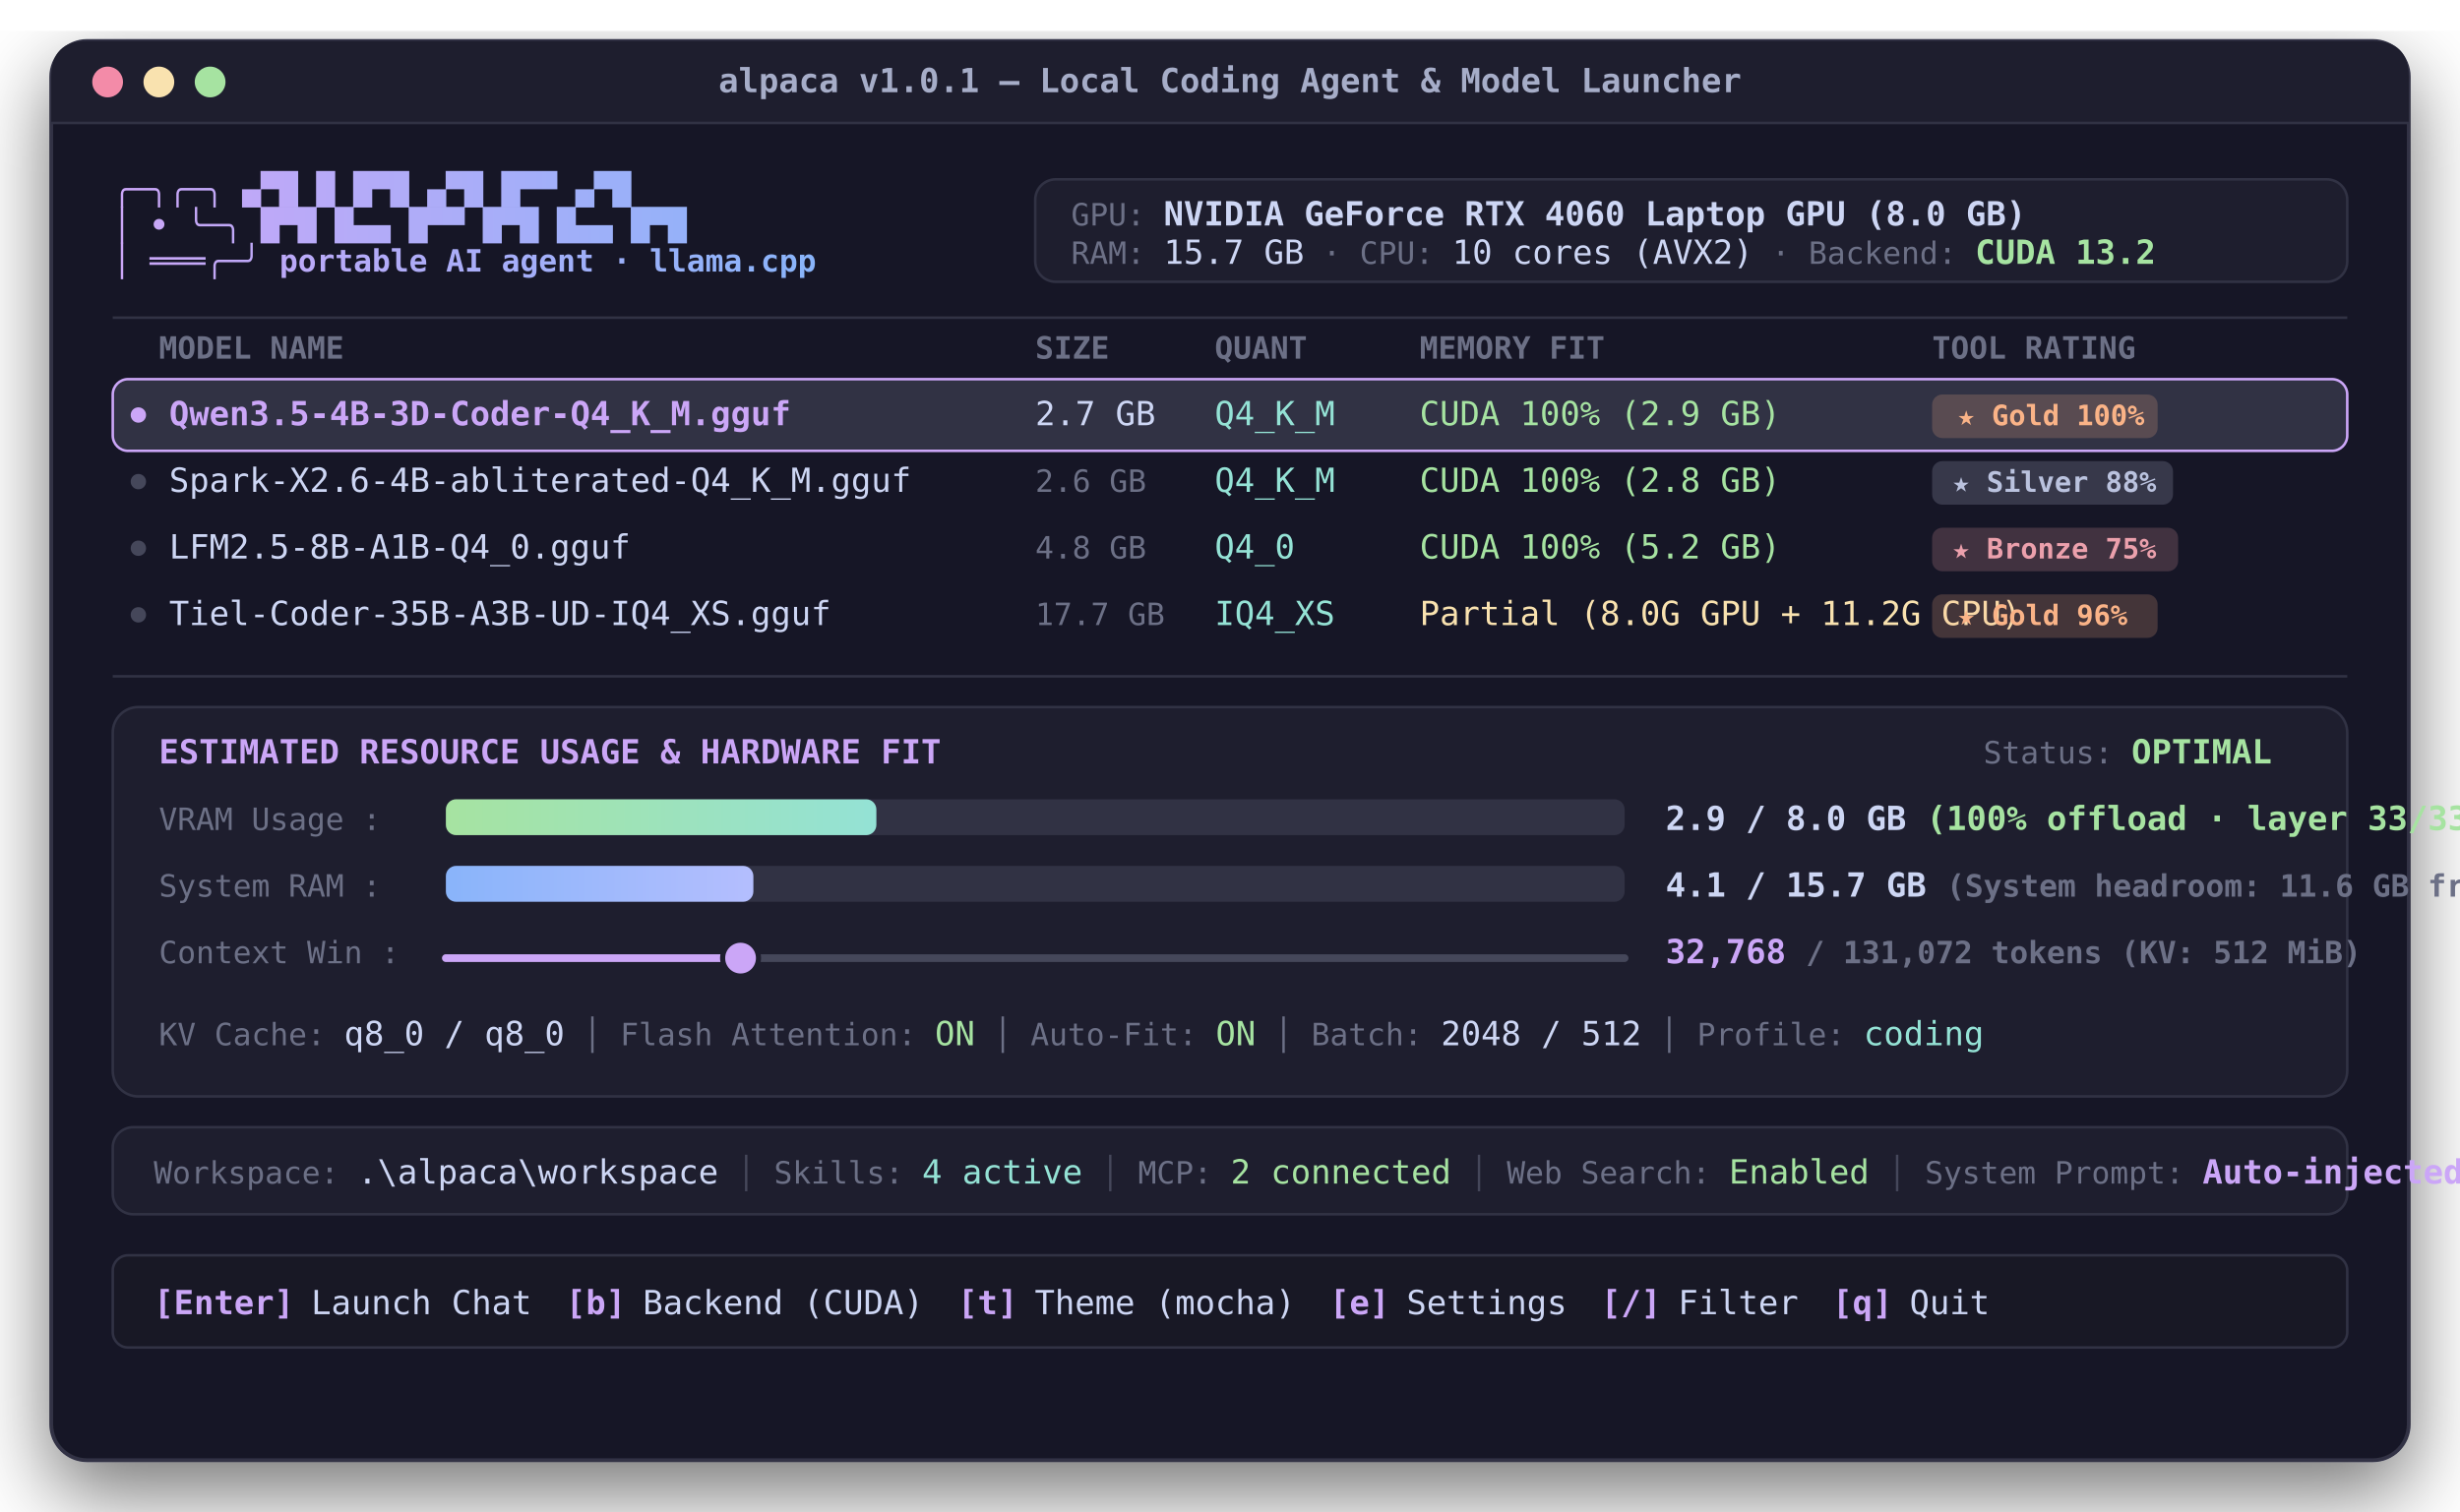
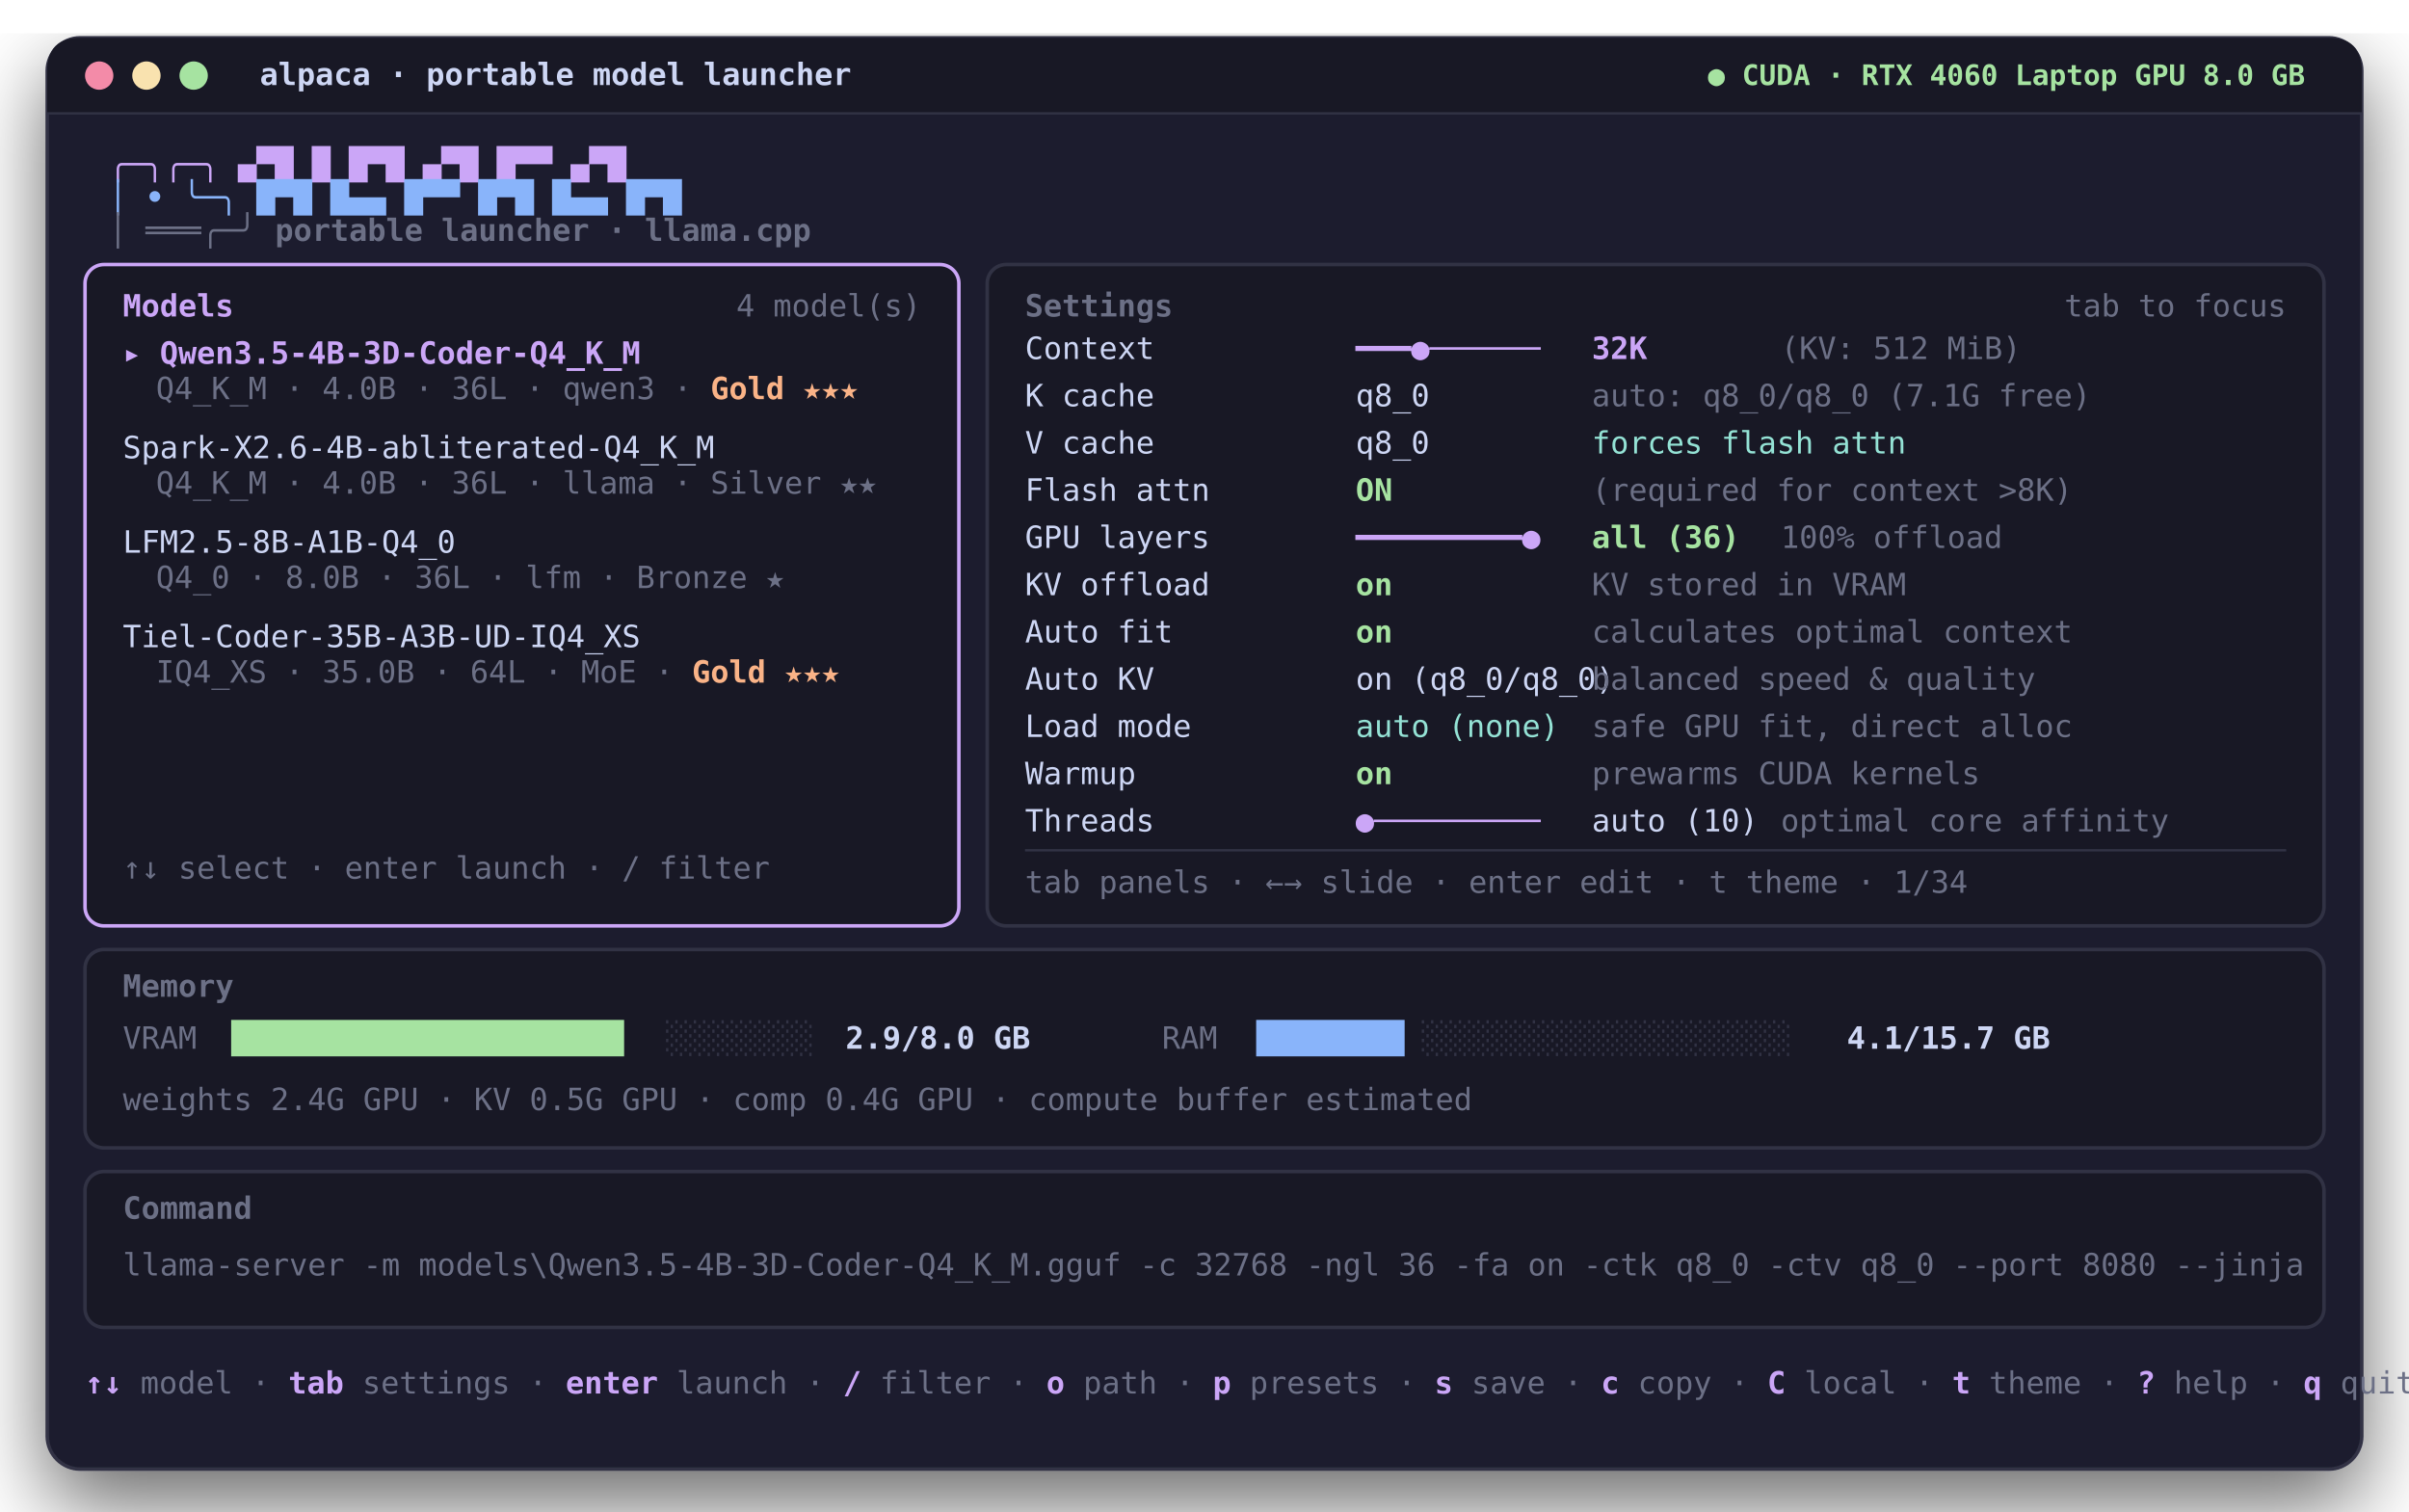
- <svg xmlns="http://www.w3.org/2000/svg" viewBox="0 0 960 590" width="960" height="590" role="img" aria-label="alpaca launcher terminal screenshot">
+ <svg xmlns="http://www.w3.org/2000/svg" viewBox="0 0 1020 640" width="1020" height="640" role="img" aria-label="alpaca launcher terminal UI">
  <defs>
    <filter id="shadow" x="-5%" y="-5%" width="110%" height="115%" filterUnits="userSpaceOnUse">
-       <feDropShadow dx="0" dy="12" stdDeviation="16" flood-color="#000000" flood-opacity="0.55" />
+       <feDropShadow dx="0" dy="14" stdDeviation="18" flood-color="#000000" flood-opacity="0.6" />
    </filter>
-     <linearGradient id="headerGrad" x1="0" y1="0" x2="1" y2="0">
+     <linearGradient id="bannerGrad1" x1="0" y1="0" x2="1" y2="0">
      <stop offset="0%" stop-color="#cba6f7" />
      <stop offset="100%" stop-color="#89b4fa" />
    </linearGradient>
-     <linearGradient id="vramGrad" x1="0" y1="0" x2="1" y2="0">
-       <stop offset="0%" stop-color="#a6e3a1" />
-       <stop offset="100%" stop-color="#94e2d5" />
-     </linearGradient>
-     <linearGradient id="ramGrad" x1="0" y1="0" x2="1" y2="0">
-       <stop offset="0%" stop-color="#89b4fa" />
-       <stop offset="100%" stop-color="#b4befe" />
-     </linearGradient>
  </defs>
  <style>
-     .mono { font-family: 'JetBrains Mono', 'Cascadia Code', 'Fira Code', 'Consolas', monospace; }
-     .title { font-size: 13px; font-weight: 600; fill: #a6adc8; }
-     .txt-primary { fill: #cdd6f4; font-size: 13px; }
-     .txt-muted { fill: #6c7086; font-size: 12px; }
-     .txt-dim { fill: #45475a; font-size: 12px; }
-     .txt-accent { fill: #cba6f7; font-size: 13px; font-weight: 600; }
-     .txt-blue { fill: #89b4fa; font-size: 13px; }
-     .txt-cyan { fill: #94e2d5; font-size: 13px; }
-     .txt-green { fill: #a6e3a1; font-size: 13px; }
-     .txt-yellow { fill: #f9e2af; font-size: 13px; }
-     .txt-gold { fill: #fab387; font-weight: 600; font-size: 12px; }
-     .txt-silver { fill: #bac2de; font-weight: 600; font-size: 12px; }
-     .txt-bronze { fill: #eba0ac; font-weight: 600; font-size: 12px; }
-     .badge { font-size: 11px; font-weight: 700; }
+     .mono { font-family: 'JetBrains Mono', 'Cascadia Code', 'Fira Code', 'Consolas', monospace; font-size: 13px; line-height: 1.4; }
+     .title-left { fill: #cdd6f4; font-weight: 700; font-size: 13px; }
+     .badge-cuda { fill: #a6e3a1; font-weight: 700; font-size: 12px; }
+     .border { fill: #45475a; }
+     .panel-title { fill: #cba6f7; font-weight: 700; font-size: 13px; }
+     .panel-title-dim { fill: #6c7086; font-weight: 600; font-size: 13px; }
+     .txt-text { fill: #cdd6f4; }
+     .txt-muted { fill: #6c7086; }
+     .txt-accent { fill: #cba6f7; font-weight: 600; }
+     .txt-cyan { fill: #94e2d5; }
+     .txt-green { fill: #a6e3a1; font-weight: 600; }
+     .txt-yellow { fill: #f9e2af; font-weight: 600; }
+     .txt-blue { fill: #89b4fa; }
+     .txt-gold { fill: #fab387; font-weight: 700; }
+     .gauge-fill { fill: #a6e3a1; }
+     .gauge-empty { fill: #313244; }
  </style>
-   <rect x="20" y="16" width="920" height="554" rx="14" fill="#181825" stroke="#313244" stroke-width="1.5" filter="url(#shadow)" />
-   <path d="M 20 30 Q 20 16 34 16 L 926 16 Q 940 16 940 30 L 940 48 L 20 48 Z" fill="#1e1e2e" />
-   <line x1="20" y1="48" x2="940" y2="48" stroke="#313244" stroke-width="1" />
+   <rect x="20" y="16" width="980" height="606" rx="14" fill="#1e1e2e" stroke="#313244" stroke-width="1.5" filter="url(#shadow)" />
+   <path d="M 20 30 Q 20 16 34 16 L 986 16 Q 1000 16 1000 30 L 1000 48 L 20 48 Z" fill="#181825" />
+   <line x1="20" y1="48" x2="1000" y2="48" stroke="#313244" stroke-width="1" />
  <circle cx="42" cy="32" r="6" fill="#f38ba8" />
  <circle cx="62" cy="32" r="6" fill="#f9e2af" />
  <circle cx="82" cy="32" r="6" fill="#a6e3a1" />
-   <text class="mono title" x="480" y="36" text-anchor="middle">alpaca v1.0.1 — Local Coding Agent &amp; Model Launcher</text>
-   <g transform="translate(44, 66)">
-     <text class="mono" font-size="12" fill="url(#headerGrad)" font-weight="700">
-       <tspan x="0" y="12">  ╭─╮╭─╮    ▄▀█ █   █▀█ ▄▀█ █▀▀ ▄▀█</tspan>
-       <tspan x="0" y="26">  │ •  ╰─╮  █▀█ █▄▄ █▀▀ █▀█ █▄▄ █▀█</tspan>
-       <tspan x="0" y="40">  │ ═══╭─╯  portable AI agent · llama.cpp</tspan>
+   <text class="mono title-left" x="110" y="36">alpaca  ·  portable model launcher</text>
+   <text class="mono badge-cuda" x="976" y="36" text-anchor="end">● CUDA · RTX 4060 Laptop GPU 8.0 GB</text>
+   <g transform="translate(36, 60)">
+     <text class="mono" font-size="12" font-weight="700">
+       <tspan x="10" y="14" fill="#cba6f7">  ╭─╮╭─╮    ▄▀█ █   █▀█ ▄▀█ █▀▀ ▄▀█</tspan>
+       <tspan x="10" y="28" fill="#89b4fa">  │ •  ╰─╮  █▀█ █▄▄ █▀▀ █▀█ █▄▄ █▀█</tspan>
+       <tspan x="10" y="42" fill="#6c7086">  │ ═══╭─╯  portable launcher · llama.cpp</tspan>
    </text>
-     <rect x="360" y="4" width="512" height="40" rx="8" fill="#1e1e2e" stroke="#313244" stroke-width="1" />
-     <text class="mono txt-muted" x="374" y="22">GPU: <tspan class="txt-primary" font-weight="600">NVIDIA GeForce RTX 4060 Laptop GPU (8.0 GB)</tspan>
-     </text>
-     <text class="mono txt-muted" x="374" y="37">RAM: <tspan class="txt-primary">15.7 GB</tspan> · CPU: <tspan class="txt-primary">10 cores (AVX2)</tspan> · Backend: <tspan class="txt-green" font-weight="600">CUDA 13.2</tspan>
-     </text>
-     <line x1="0" y1="58" x2="872" y2="58" stroke="#313244" stroke-width="1" />
-     <text class="mono txt-muted" font-size="11" font-weight="600" x="0" y="74">
-       <tspan x="18">MODEL NAME</tspan>
-       <tspan x="360">SIZE</tspan>
-       <tspan x="430">QUANT</tspan>
-       <tspan x="510">MEMORY FIT</tspan>
-       <tspan x="710">TOOL RATING</tspan>
-     </text>
-     <rect x="0" y="82" width="872" height="28" rx="6" fill="#313244" stroke="#cba6f7" stroke-width="1" />
-     <circle cx="10" cy="96" r="3" fill="#cba6f7" />
-     <text class="mono txt-accent" x="22" y="100">Qwen3.5-4B-3D-Coder-Q4_K_M.gguf</text>
-     <text class="mono txt-primary" x="360" y="100">2.7 GB</text>
-     <text class="mono txt-cyan" x="430" y="100">Q4_K_M</text>
-     <text class="mono txt-green" x="510" y="100">CUDA 100% (2.9 GB)</text>
-     <rect x="710" y="88" width="88" height="17" rx="4" fill="#fab387" fill-opacity="0.2" />
-     <text class="mono txt-gold badge" x="720" y="100">★ Gold 100%</text>
-     <circle cx="10" cy="122" r="3" fill="#45475a" />
-     <text class="mono txt-primary" x="22" y="126">Spark-X2.6-4B-abliterated-Q4_K_M.gguf</text>
-     <text class="mono txt-muted" x="360" y="126">2.6 GB</text>
-     <text class="mono txt-cyan" x="430" y="126">Q4_K_M</text>
-     <text class="mono txt-green" x="510" y="126">CUDA 100% (2.8 GB)</text>
-     <rect x="710" y="114" width="94" height="17" rx="4" fill="#bac2de" fill-opacity="0.2" />
-     <text class="mono txt-silver badge" x="718" y="126">★ Silver 88%</text>
-     <circle cx="10" cy="148" r="3" fill="#45475a" />
-     <text class="mono txt-primary" x="22" y="152">LFM2.5-8B-A1B-Q4_0.gguf</text>
-     <text class="mono txt-muted" x="360" y="152">4.8 GB</text>
-     <text class="mono txt-cyan" x="430" y="152">Q4_0</text>
-     <text class="mono txt-green" x="510" y="152">CUDA 100% (5.2 GB)</text>
-     <rect x="710" y="140" width="96" height="17" rx="4" fill="#eba0ac" fill-opacity="0.2" />
-     <text class="mono txt-bronze badge" x="718" y="152">★ Bronze 75%</text>
-     <circle cx="10" cy="174" r="3" fill="#45475a" />
-     <text class="mono txt-primary" x="22" y="178">Tiel-Coder-35B-A3B-UD-IQ4_XS.gguf</text>
-     <text class="mono txt-muted" x="360" y="178">17.7 GB</text>
-     <text class="mono txt-cyan" x="430" y="178">IQ4_XS</text>
-     <text class="mono txt-yellow" x="510" y="178">Partial (8.0G GPU + 11.2G CPU)</text>
-     <rect x="710" y="166" width="88" height="17" rx="4" fill="#fab387" fill-opacity="0.2" />
-     <text class="mono txt-gold badge" x="720" y="178">★ Gold 96%</text>
-     <line x1="0" y1="198" x2="872" y2="198" stroke="#313244" stroke-width="1" />
-     <rect x="0" y="210" width="872" height="152" rx="10" fill="#1e1e2e" stroke="#313244" stroke-width="1" />
-     <text class="mono txt-accent" font-weight="700" x="18" y="232">ESTIMATED RESOURCE USAGE &amp; HARDWARE FIT</text>
-     <text class="mono txt-muted" x="730" y="232">Status: <tspan class="txt-green" font-weight="700">OPTIMAL</tspan>
-     </text>
-     <text class="mono txt-muted" x="18" y="258">VRAM Usage :</text>
-     <g transform="translate(130, 246)">
-       <rect x="0" y="0" width="460" height="14" rx="4" fill="#313244" />
-       <rect x="0" y="0" width="168" height="14" rx="4" fill="url(#vramGrad)" />
+     <g transform="translate(0, 52)">
+       <rect x="0" y="0" width="370" height="280" rx="8" fill="#181825" stroke="#cba6f7" stroke-width="1.5" />
+       <text class="mono panel-title" x="16" y="22">Models</text>
+       <text class="mono txt-muted" x="354" y="22" text-anchor="end">4 model(s)</text>
+       <g transform="translate(16, 42)">
+         <text class="mono txt-accent" font-weight="700" x="0" y="0">▸ Qwen3.5-4B-3D-Coder-Q4_K_M</text>
+         <text class="mono txt-muted" font-size="11" x="14" y="15">Q4_K_M · 4.0B · 36L · qwen3 · <tspan class="txt-gold">Gold ★★★</tspan>
+         </text>
+       </g>
+       <g transform="translate(16, 82)">
+         <text class="mono txt-text" x="0" y="0">  Spark-X2.6-4B-abliterated-Q4_K_M</text>
+         <text class="mono txt-muted" font-size="11" x="14" y="15">Q4_K_M · 4.0B · 36L · llama · Silver ★★</text>
+       </g>
+       <g transform="translate(16, 122)">
+         <text class="mono txt-text" x="0" y="0">  LFM2.5-8B-A1B-Q4_0</text>
+         <text class="mono txt-muted" font-size="11" x="14" y="15">Q4_0 · 8.0B · 36L · lfm · Bronze ★</text>
+       </g>
+       <g transform="translate(16, 162)">
+         <text class="mono txt-text" x="0" y="0">  Tiel-Coder-35B-A3B-UD-IQ4_XS</text>
+         <text class="mono txt-muted" font-size="11" x="14" y="15">IQ4_XS · 35.0B · 64L · MoE · <tspan class="txt-gold">Gold ★★★</tspan>
+         </text>
+       </g>
+       <text class="mono txt-muted" font-size="11" x="16" y="260">↑↓ select · enter launch · / filter</text>
    </g>
-     <text class="mono txt-primary" font-weight="600" x="606" y="258">2.9 / 8.0 GB <tspan class="txt-green">(100% offload · layer 33/33)</tspan>
-     </text>
-     <text class="mono txt-muted" x="18" y="284">System RAM :</text>
-     <g transform="translate(130, 272)">
-       <rect x="0" y="0" width="460" height="14" rx="4" fill="#313244" />
-       <rect x="0" y="0" width="120" height="14" rx="4" fill="url(#ramGrad)" />
+     <g transform="translate(382, 52)">
+       <rect x="0" y="0" width="566" height="280" rx="8" fill="#181825" stroke="#313244" stroke-width="1.5" />
+       <text class="mono panel-title-dim" x="16" y="22">Settings</text>
+       <text class="mono txt-muted" x="550" y="22" text-anchor="end">tab to focus</text>
+       <g transform="translate(16, 40)" class="mono">
+         <text x="0" y="0" class="txt-text">  Context         </text>
+         <text x="140" y="0" class="txt-accent">━━━●──────</text>
+         <text x="240" y="0" class="txt-accent" font-weight="700">32K</text>
+         <text x="320" y="0" class="txt-muted">(KV: 512 MiB)</text>
+         <text x="0" y="20" class="txt-text">  K cache         </text>
+         <text x="140" y="20" class="txt-text">q8_0</text>
+         <text x="240" y="20" class="txt-muted">auto: q8_0/q8_0 (7.1G free)</text>
+         <text x="0" y="40" class="txt-text">  V cache         </text>
+         <text x="140" y="40" class="txt-text">q8_0</text>
+         <text x="240" y="40" class="txt-cyan">forces flash attn</text>
+         <text x="0" y="60" class="txt-text">  Flash attn      </text>
+         <text x="140" y="60" class="txt-green">ON</text>
+         <text x="240" y="60" class="txt-muted">(required for context &gt;8K)</text>
+         <text x="0" y="80" class="txt-text">  GPU layers      </text>
+         <text x="140" y="80" class="txt-accent">━━━━━━━━━●</text>
+         <text x="240" y="80" class="txt-green" font-weight="700">all (36)</text>
+         <text x="320" y="80" class="txt-muted">100% offload</text>
+         <text x="0" y="100" class="txt-text">  KV offload      </text>
+         <text x="140" y="100" class="txt-green">on</text>
+         <text x="240" y="100" class="txt-muted">KV stored in VRAM</text>
+         <text x="0" y="120" class="txt-text">  Auto fit        </text>
+         <text x="140" y="120" class="txt-green">on</text>
+         <text x="240" y="120" class="txt-muted">calculates optimal context</text>
+         <text x="0" y="140" class="txt-text">  Auto KV         </text>
+         <text x="140" y="140" class="txt-text">on (q8_0/q8_0)</text>
+         <text x="240" y="140" class="txt-muted">balanced speed &amp; quality</text>
+         <text x="0" y="160" class="txt-text">  Load mode       </text>
+         <text x="140" y="160" class="txt-cyan">auto (none)</text>
+         <text x="240" y="160" class="txt-muted">safe GPU fit, direct alloc</text>
+         <text x="0" y="180" class="txt-text">  Warmup          </text>
+         <text x="140" y="180" class="txt-green">on</text>
+         <text x="240" y="180" class="txt-muted">prewarms CUDA kernels</text>
+         <text x="0" y="200" class="txt-text">  Threads         </text>
+         <text x="140" y="200" class="txt-accent">●─────────</text>
+         <text x="240" y="200" class="txt-text">auto (10)</text>
+         <text x="320" y="200" class="txt-muted">optimal core affinity</text>
+       </g>
+       <line x1="16" y1="248" x2="550" y2="248" stroke="#313244" stroke-width="1" />
+       <text class="mono txt-muted" font-size="11" x="16" y="266">tab panels · ←→ slide · enter edit · t theme · 1/34</text>
    </g>
-     <text class="mono txt-primary" font-weight="600" x="606" y="284">4.1 / 15.7 GB <tspan class="txt-muted">(System headroom: 11.6 GB free)</tspan>
-     </text>
-     <text class="mono txt-muted" x="18" y="310">Context Win :</text>
-     <g transform="translate(130, 303)">
-       <line x1="0" y1="5" x2="460" y2="5" stroke="#45475a" stroke-width="3" stroke-linecap="round" />
-       <line x1="0" y1="5" x2="115" y2="5" stroke="#cba6f7" stroke-width="3" stroke-linecap="round" />
-       <circle cx="115" cy="5" r="7" fill="#cba6f7" stroke="#1e1e2e" stroke-width="2" />
+     <g transform="translate(0, 342)">
+       <rect x="0" y="0" width="948" height="84" rx="8" fill="#181825" stroke="#313244" stroke-width="1.5" />
+       <text class="mono panel-title-dim" x="16" y="20">Memory</text>
+       <g transform="translate(16, 42)" class="mono">
+         <text x="0" y="0" class="txt-muted">VRAM </text>
+         <text x="46" y="0" class="txt-green">█████████████████████▎</text>
+         <text x="230" y="0" class="gauge-empty">░░░░░░░░</text>
+         <text x="306" y="0" class="txt-text" font-weight="700">2.9/8.0 GB</text>
+         <text x="440" y="0" class="txt-muted">RAM </text>
+         <text x="480" y="0" class="txt-blue">████████</text>
+         <text x="550" y="0" class="gauge-empty">░░░░░░░░░░░░░░░░░░░░</text>
+         <text x="730" y="0" class="txt-text" font-weight="700">4.1/15.7 GB</text>
+       </g>
+       <text class="mono txt-muted" font-size="11" x="16" y="68">  weights 2.4G GPU · KV 0.5G GPU · comp 0.4G GPU · compute buffer estimated</text>
    </g>
-     <text class="mono txt-accent" font-weight="600" x="606" y="310">32,768 <tspan class="txt-muted">/ 131,072 tokens (KV: 512 MiB)</tspan>
-     </text>
-     <text class="mono txt-muted" x="18" y="342">KV Cache: <tspan class="txt-primary">q8_0 / q8_0</tspan>  │  Flash Attention: <tspan class="txt-green">ON</tspan>  │  Auto-Fit: <tspan class="txt-green">ON</tspan>  │  Batch: <tspan class="txt-primary">2048 / 512</tspan>  │  Profile: <tspan class="txt-cyan">coding</tspan>
-     </text>
-     <rect x="0" y="374" width="872" height="34" rx="8" fill="#1e1e2e" stroke="#313244" stroke-width="1" />
-     <text class="mono" font-size="12" x="16" y="396">
-       <tspan class="txt-muted">Workspace:</tspan>
-       <tspan class="txt-primary">.\alpaca\workspace</tspan>
-       <tspan class="txt-dim">  │  </tspan>
-       <tspan class="txt-muted">Skills:</tspan>
-       <tspan class="txt-cyan">4 active</tspan>
-       <tspan class="txt-dim">  │  </tspan>
-       <tspan class="txt-muted">MCP:</tspan>
-       <tspan class="txt-green">2 connected</tspan>
-       <tspan class="txt-dim">  │  </tspan>
-       <tspan class="txt-muted">Web Search:</tspan>
-       <tspan class="txt-green">Enabled</tspan>
-       <tspan class="txt-dim">  │  </tspan>
-       <tspan class="txt-muted">System Prompt:</tspan>
-       <tspan class="txt-accent">Auto-injected</tspan>
-     </text>
-     <g transform="translate(0, 424)">
-       <rect x="0" y="0" width="872" height="36" rx="6" fill="#181825" stroke="#313244" stroke-width="1" />
-       <text class="mono" font-size="11" x="16" y="23">
-         <tspan class="txt-accent" font-weight="700">[Enter]</tspan>
-         <tspan class="txt-primary">Launch Chat</tspan>
-         <tspan class="txt-dim">   </tspan>
-         <tspan class="txt-accent" font-weight="700">[b]</tspan>
-         <tspan class="txt-primary">Backend (CUDA)</tspan>
-         <tspan class="txt-dim">   </tspan>
-         <tspan class="txt-accent" font-weight="700">[t]</tspan>
-         <tspan class="txt-primary">Theme (mocha)</tspan>
-         <tspan class="txt-dim">   </tspan>
-         <tspan class="txt-accent" font-weight="700">[e]</tspan>
-         <tspan class="txt-primary">Settings</tspan>
-         <tspan class="txt-dim">   </tspan>
-         <tspan class="txt-accent" font-weight="700">[/]</tspan>
-         <tspan class="txt-primary">Filter</tspan>
-         <tspan class="txt-dim">   </tspan>
-         <tspan class="txt-accent" font-weight="700">[q]</tspan>
-         <tspan class="txt-primary">Quit</tspan>
+     <g transform="translate(0, 436)">
+       <rect x="0" y="0" width="948" height="66" rx="8" fill="#181825" stroke="#313244" stroke-width="1.5" />
+       <text class="mono panel-title-dim" x="16" y="20">Command</text>
+       <text class="mono txt-muted" font-size="12" x="16" y="44">llama-server -m models\Qwen3.5-4B-3D-Coder-Q4_K_M.gguf -c 32768 -ngl 36 -fa on -ctk q8_0 -ctv q8_0 --port 8080 --jinja</text>
+     </g>
+     <g transform="translate(0, 516)">
+       <text class="mono txt-muted" font-size="11" x="0" y="14">
+         <tspan class="txt-accent" font-weight="700">↑↓</tspan> model · 
+         <tspan class="txt-accent" font-weight="700">tab</tspan> settings · 
+         <tspan class="txt-accent" font-weight="700">enter</tspan> launch · 
+         <tspan class="txt-accent" font-weight="700">/</tspan> filter · 
+         <tspan class="txt-accent" font-weight="700">o</tspan> path · 
+         <tspan class="txt-accent" font-weight="700">p</tspan> presets · 
+         <tspan class="txt-accent" font-weight="700">s</tspan> save · 
+         <tspan class="txt-accent" font-weight="700">c</tspan> copy · 
+         <tspan class="txt-accent" font-weight="700">C</tspan> local · 
+         <tspan class="txt-accent" font-weight="700">t</tspan> theme · 
+         <tspan class="txt-accent" font-weight="700">?</tspan> help · 
+         <tspan class="txt-accent" font-weight="700">q</tspan> quit
      </text>
    </g>
  </g>
</svg>
